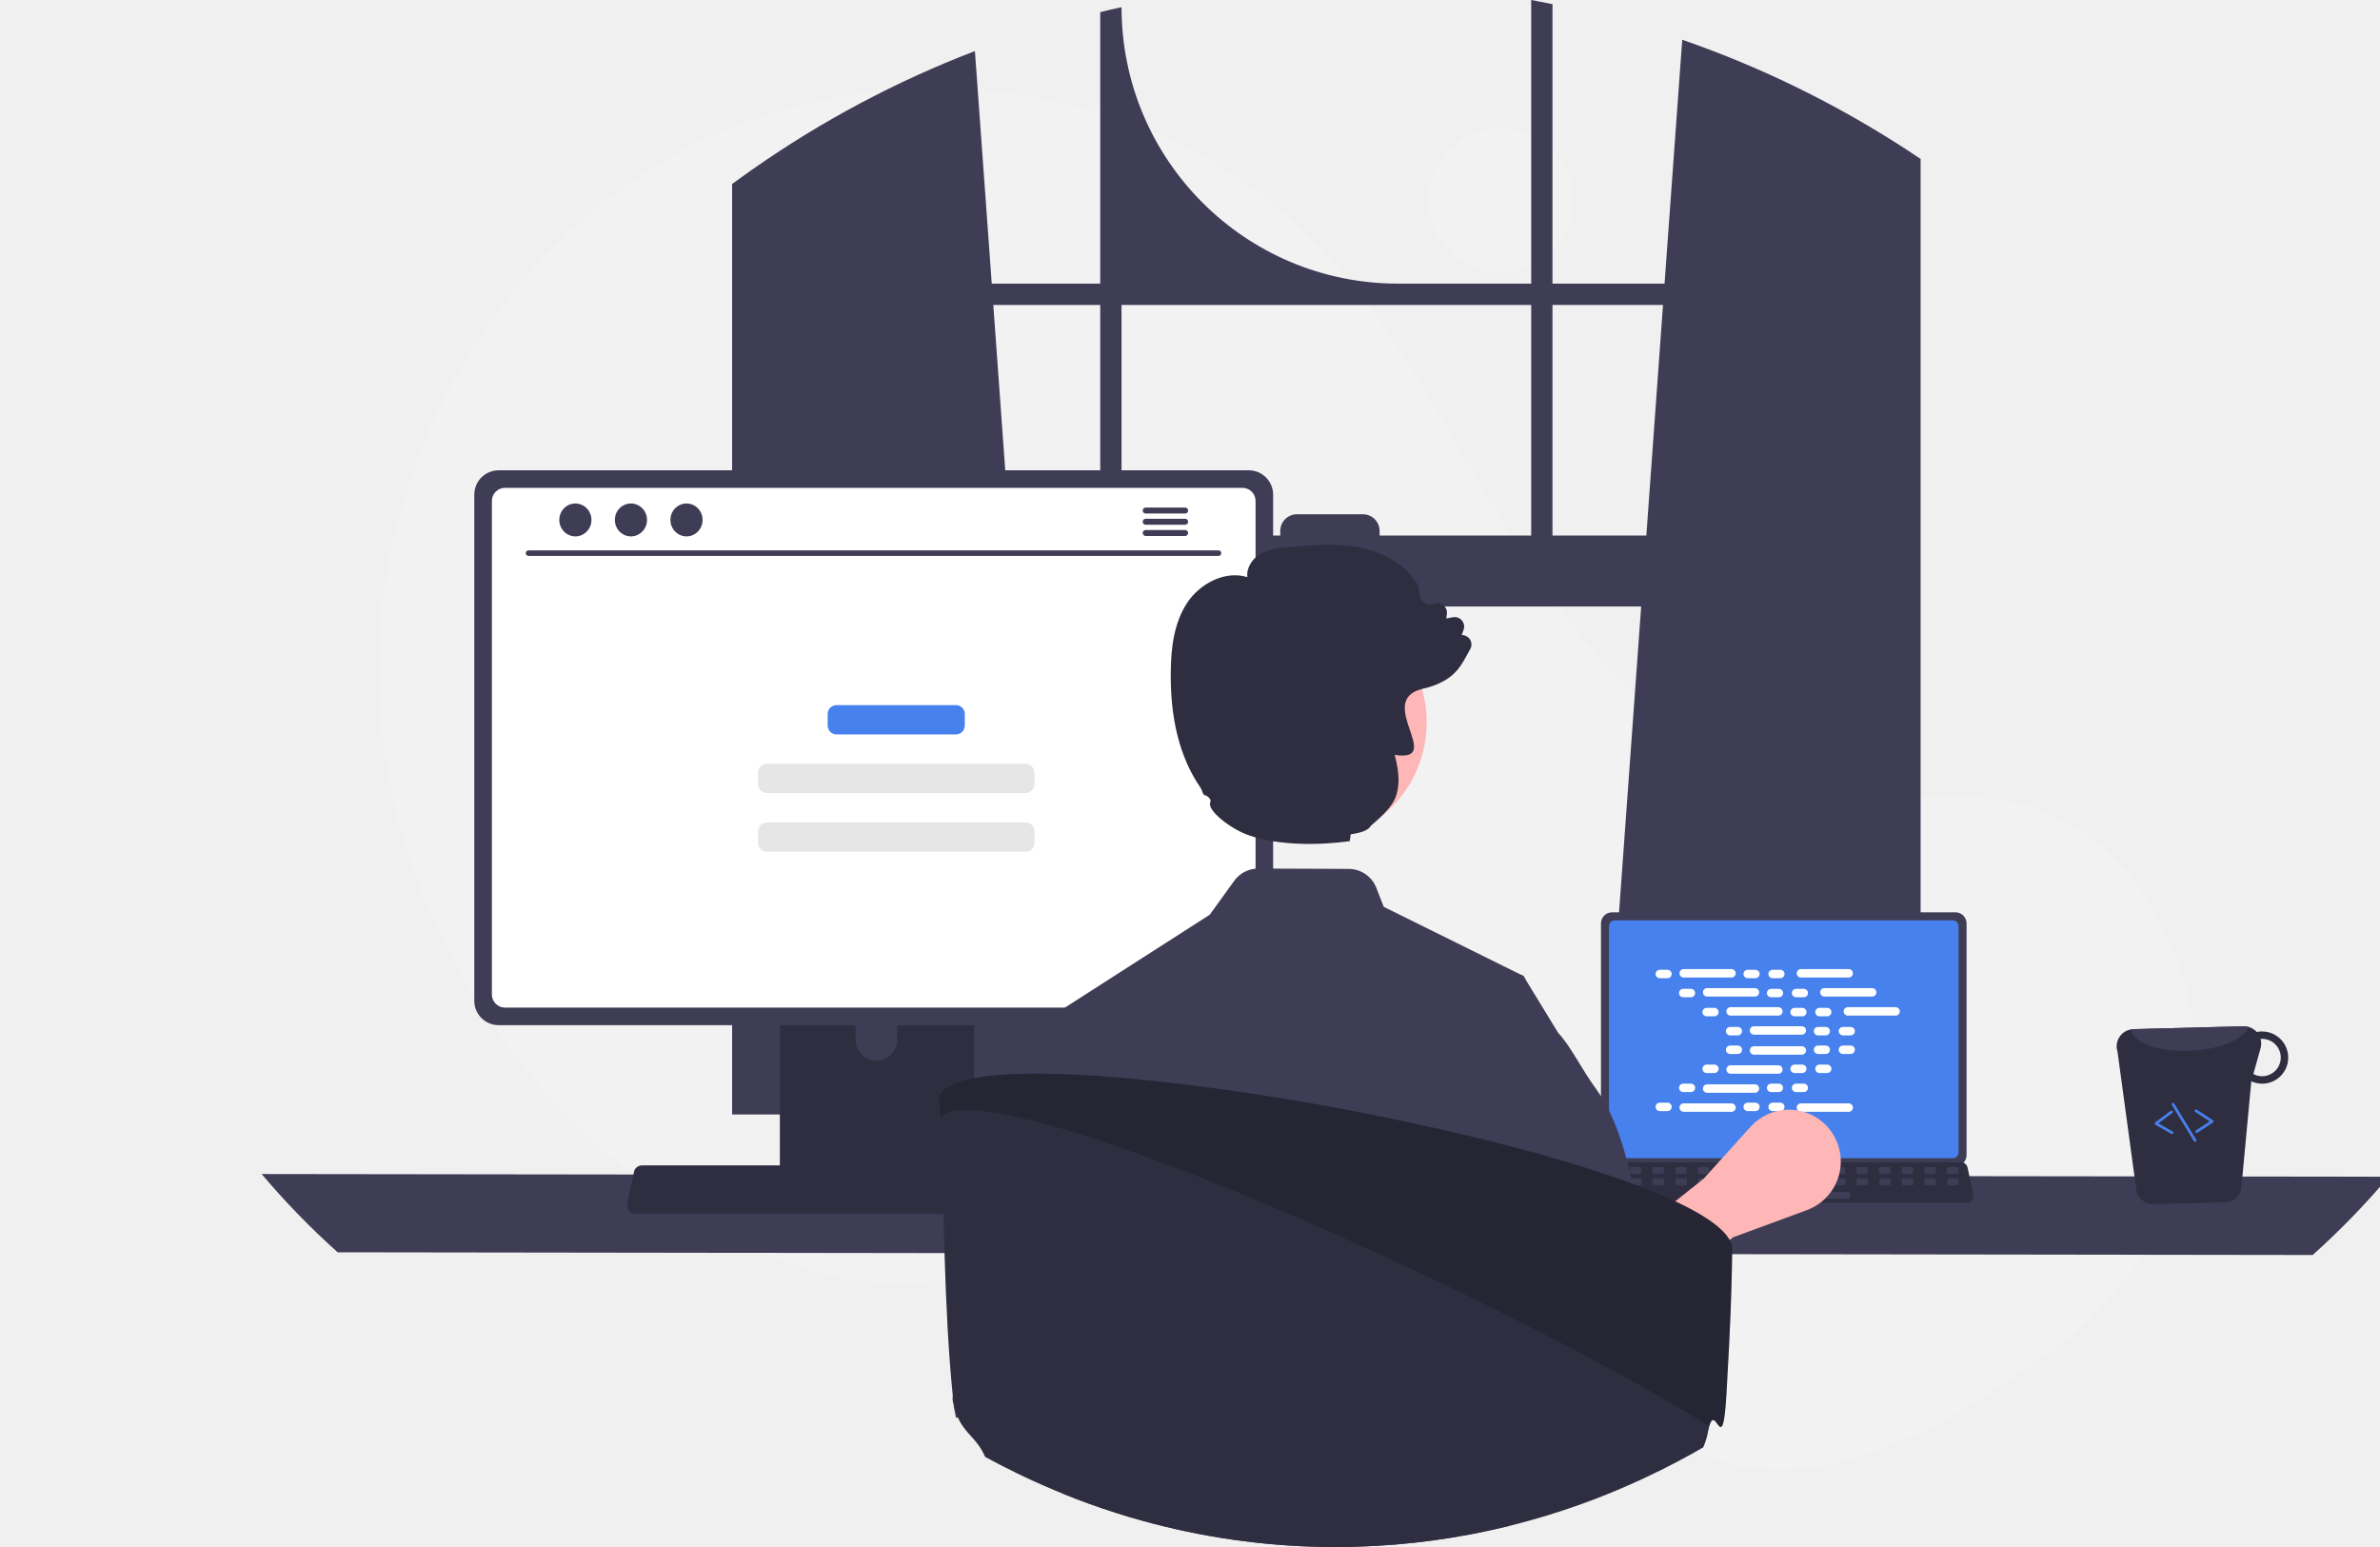
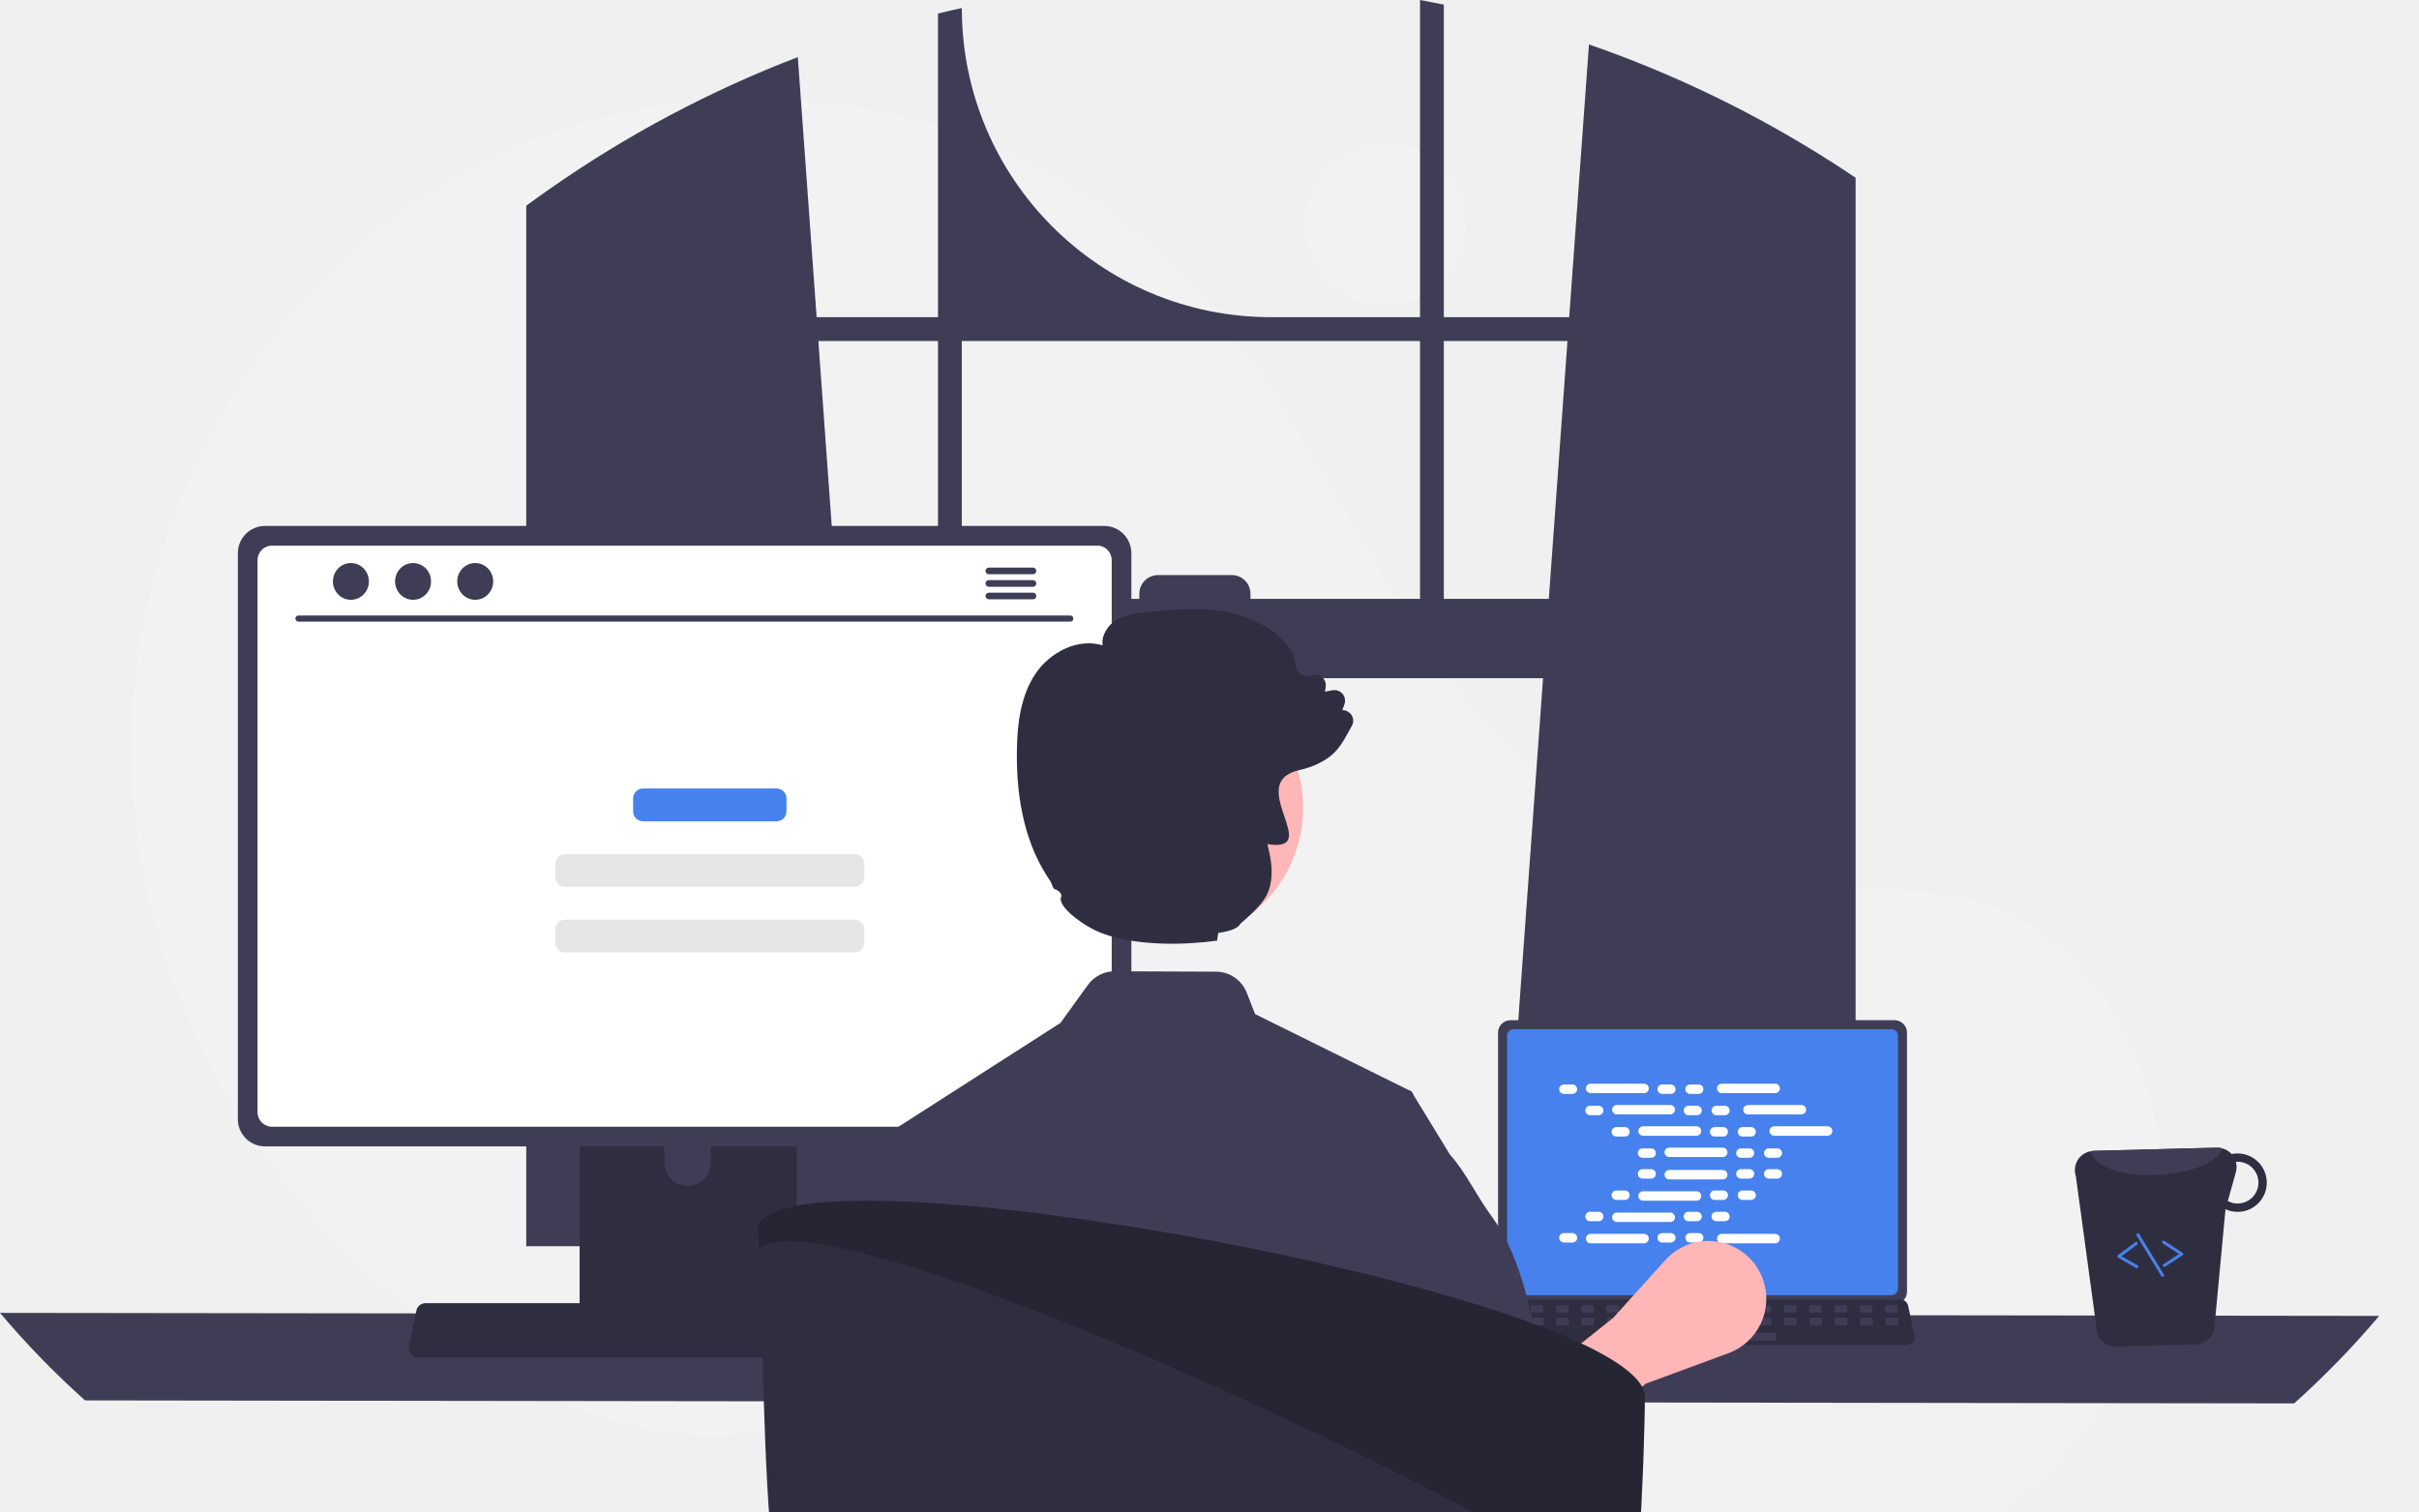
- <svg xmlns="http://www.w3.org/2000/svg" data-name="Layer 1" width="500" height="325" viewBox="-50 0 786.82 572.258">
+ <svg xmlns="http://www.w3.org/2000/svg" data-name="Layer 1" width="400" height="250" viewBox="0 0 800 500">
  <circle cx="458.321" cy="74.182" r="26.701" fill="#f2f2f2" />
  <path d="M872.038,661.023c39.688-30.229,58.644-81.025,46.776-129.482q-.442-1.806-.934-3.604c-7.867-28.763-27.332-56.101-55.7-65.291-23.82-7.717-49.82-1.783-74.669-4.851-48.781-6.024-86.601-45.494-113.211-86.819-26.611-41.325-47.062-87.583-82.422-121.724-58.285-56.275-153.362-68.391-225.627-31.76C293.987,254.121,247.955,335.391,249.918,416.386c1.963,80.995,50.046,158.432,119.875,199.517,25.652,15.093,55.321,25.785,84.848,22.044,25.62-3.246,48.899-17.013,74.399-21.1,40.091-6.426,79.927,11.701,114.603,32.824,34.676,21.123,68.17,46.16,107.574,55.952C789.478,715.131,836.881,687.801,872.038,661.023Z" transform="translate(-206.59 -163.8711)" fill="#f2f2f2" />
  <path d="M815.016,219.191c-.87-.58-1.75-1.13-2.62-1.69a380.24,380.24,0,0,0-80.31-38.93l-6.54,90.22h-41.46v-103.39c-2.61-.54-5.24-1.05-7.87-1.53v104.92H626.946A102.27,102.27,0,0,1,524.676,166.521v-0c-2.64.57-5.26,1.18-7.88,1.83v100.44h-40.13l-6.23-86.03a380.858,380.858,0,0,0-81.94,43.53c-.44.3-.88.61-1.31.91-2.21,1.55-4.39,3.13-6.56,4.73v344.19h118.27l-2.09-28.95-11.5-158.95h231.59l-11.5,158.95-2.09,28.95h116.96v-353.45Q817.656,220.901,815.016,219.191Zm-298.22,142.78h-33.39l-6.17-85.3h39.56Zm159.42,0h-56.08v-1.69a6.18,6.18,0,0,0-6.19-6.18h-24.38a6.178,6.178,0,0,0-6.18,6.18v1.69h-58.71v-85.3h151.54Zm7.87,0v-85.3h40.89l-6.17,85.3Z" transform="translate(-206.59 -163.8711)" fill="#3f3d56" />
  <path d="M206.59,598.162a289.003,289.003,0,0,0,28.12,28.95l730.58,1a289.003,289.003,0,0,0,28.12-28.95Z" transform="translate(-206.59 -163.8711)" fill="#3f3d56" />
  <path d="M702.02,505.462v85.704a4.122,4.122,0,0,0,4.119,4.119H833.143a4.122,4.122,0,0,0,4.119-4.119v-85.704a4.124,4.124,0,0,0-4.119-4.115H706.139A4.124,4.124,0,0,0,702.02,505.462Z" transform="translate(-206.59 -163.8711)" fill="#3f3d56" />
  <path d="M704.999,506.529V590.109a2.205,2.205,0,0,0,2.201,2.201H832.086a2.205,2.205,0,0,0,2.201-2.201V506.529a2.206,2.206,0,0,0-2.201-2.206H707.201A2.206,2.206,0,0,0,704.999,506.529Z" transform="translate(-206.59 -163.8711)" fill="#4781ed" />
  <path d="M699.364,607.881a2.47,2.47,0,0,0,1.943.93H837.299a2.502,2.502,0,0,0,2.446-3.016l-2.111-10.027a2.507,2.507,0,0,0-1.558-1.818,2.425,2.425,0,0,0-.888-.168H703.41a2.424,2.424,0,0,0-.888.168,2.507,2.507,0,0,0-1.558,1.818l-2.111,10.027A2.501,2.501,0,0,0,699.364,607.881Z" transform="translate(-206.59 -163.8711)" fill="#2f2e41" />
  <rect x="830.034" y="595.588" width="4.188" height="2.513" rx="0.488" transform="translate(1457.666 1029.819) rotate(-180)" fill="#3f3d56" />
  <rect x="821.657" y="595.588" width="4.188" height="2.513" rx="0.488" transform="translate(1440.912 1029.819) rotate(-180)" fill="#3f3d56" />
  <rect x="813.28" y="595.588" width="4.188" height="2.513" rx="0.488" transform="translate(1424.158 1029.819) rotate(-180)" fill="#3f3d56" />
  <rect x="804.903" y="595.588" width="4.188" height="2.513" rx="0.488" transform="translate(1407.404 1029.819) rotate(-180)" fill="#3f3d56" />
  <rect x="796.526" y="595.588" width="4.188" height="2.513" rx="0.488" transform="translate(1390.65 1029.819) rotate(-180)" fill="#3f3d56" />
  <rect x="788.149" y="595.588" width="4.188" height="2.513" rx="0.488" transform="translate(1373.896 1029.819) rotate(-180)" fill="#3f3d56" />
  <rect x="779.772" y="595.588" width="4.188" height="2.513" rx="0.488" transform="translate(1357.142 1029.819) rotate(-180)" fill="#3f3d56" />
  <rect x="771.395" y="595.588" width="4.188" height="2.513" rx="0.488" transform="translate(1340.388 1029.819) rotate(-180)" fill="#3f3d56" />
  <rect x="763.018" y="595.588" width="4.188" height="2.513" rx="0.488" transform="translate(1323.634 1029.819) rotate(-180)" fill="#3f3d56" />
  <rect x="754.641" y="595.588" width="4.188" height="2.513" rx="0.488" transform="translate(1306.88 1029.819) rotate(-180)" fill="#3f3d56" />
  <rect x="746.264" y="595.588" width="4.188" height="2.513" rx="0.488" transform="translate(1290.126 1029.819) rotate(-180)" fill="#3f3d56" />
  <rect x="737.887" y="595.588" width="4.188" height="2.513" rx="0.488" transform="translate(1273.372 1029.819) rotate(-180)" fill="#3f3d56" />
  <rect x="729.51" y="595.588" width="4.188" height="2.513" rx="0.488" transform="translate(1256.618 1029.819) rotate(-180)" fill="#3f3d56" />
  <rect x="721.133" y="595.588" width="4.188" height="2.513" rx="0.488" transform="translate(1239.865 1029.819) rotate(-180)" fill="#3f3d56" />
  <rect x="712.756" y="595.588" width="4.188" height="2.513" rx="0.488" transform="translate(1223.111 1029.819) rotate(-180)" fill="#3f3d56" />
  <rect x="704.379" y="595.588" width="4.188" height="2.513" rx="0.488" transform="translate(1206.357 1029.819) rotate(-180)" fill="#3f3d56" />
  <rect x="830.133" y="599.777" width="4.188" height="2.513" rx="0.488" transform="translate(1457.864 1038.196) rotate(-180)" fill="#3f3d56" />
  <rect x="821.756" y="599.777" width="4.188" height="2.513" rx="0.488" transform="translate(1441.11 1038.196) rotate(-180)" fill="#3f3d56" />
  <rect x="813.379" y="599.777" width="4.188" height="2.513" rx="0.488" transform="translate(1424.356 1038.196) rotate(-180)" fill="#3f3d56" />
  <rect x="805.002" y="599.777" width="4.188" height="2.513" rx="0.488" transform="translate(1407.602 1038.196) rotate(-180)" fill="#3f3d56" />
  <rect x="796.625" y="599.777" width="4.188" height="2.513" rx="0.488" transform="translate(1390.848 1038.196) rotate(-180)" fill="#3f3d56" />
  <rect x="788.248" y="599.777" width="4.188" height="2.513" rx="0.488" transform="translate(1374.094 1038.196) rotate(-180)" fill="#3f3d56" />
  <rect x="779.871" y="599.777" width="4.188" height="2.513" rx="0.488" transform="translate(1357.34 1038.196) rotate(-180)" fill="#3f3d56" />
  <rect x="771.494" y="599.777" width="4.188" height="2.513" rx="0.488" transform="translate(1340.586 1038.196) rotate(-180)" fill="#3f3d56" />
  <rect x="763.117" y="599.777" width="4.188" height="2.513" rx="0.488" transform="translate(1323.832 1038.196) rotate(-180)" fill="#3f3d56" />
  <rect x="754.74" y="599.777" width="4.188" height="2.513" rx="0.488" transform="translate(1307.078 1038.196) rotate(-180)" fill="#3f3d56" />
  <rect x="746.363" y="599.777" width="4.188" height="2.513" rx="0.488" transform="translate(1290.324 1038.196) rotate(-180)" fill="#3f3d56" />
  <rect x="737.986" y="599.777" width="4.188" height="2.513" rx="0.488" transform="translate(1273.57 1038.196) rotate(-180)" fill="#3f3d56" />
  <rect x="729.609" y="599.777" width="4.188" height="2.513" rx="0.488" transform="translate(1256.816 1038.196) rotate(-180)" fill="#3f3d56" />
  <rect x="721.232" y="599.777" width="4.188" height="2.513" rx="0.488" transform="translate(1240.062 1038.196) rotate(-180)" fill="#3f3d56" />
  <rect x="712.855" y="599.777" width="4.188" height="2.513" rx="0.488" transform="translate(1223.309 1038.196) rotate(-180)" fill="#3f3d56" />
  <rect x="704.478" y="599.777" width="4.188" height="2.513" rx="0.488" transform="translate(1206.555 1038.196) rotate(-180)" fill="#3f3d56" />
  <rect x="760.604" y="604.803" width="33.508" height="2.513" rx="0.488" transform="translate(1348.126 1048.248) rotate(-180)" fill="#3f3d56" />
  <rect x="515.631" y="358.737" width="5.966" height="3.122" rx="1.561" fill="#fff" />
  <rect x="548.154" y="358.737" width="5.966" height="3.122" rx="1.561" fill="#fff" />
  <rect x="557.369" y="358.737" width="5.966" height="3.122" rx="1.561" fill="#fff" />
  <rect x="524.477" y="358.477" width="20.796" height="3.122" rx="1.561" fill="#fff" />
  <rect x="567.841" y="358.477" width="20.796" height="3.122" rx="1.561" fill="#fff" />
  <rect x="524.304" y="365.784" width="5.966" height="3.122" rx="1.561" fill="#fff" />
  <rect x="556.827" y="365.784" width="5.966" height="3.122" rx="1.561" fill="#fff" />
  <rect x="566.042" y="365.784" width="5.966" height="3.122" rx="1.561" fill="#fff" />
  <rect x="533.15" y="365.523" width="20.796" height="3.122" rx="1.561" fill="#fff" />
  <rect x="576.514" y="365.523" width="20.796" height="3.122" rx="1.561" fill="#fff" />
  <rect x="532.977" y="372.83" width="5.966" height="3.122" rx="1.561" fill="#fff" />
  <rect x="565.5" y="372.83" width="5.966" height="3.122" rx="1.561" fill="#fff" />
  <rect x="574.715" y="372.83" width="5.966" height="3.122" rx="1.561" fill="#fff" />
  <rect x="541.823" y="372.57" width="20.796" height="3.122" rx="1.561" fill="#fff" />
  <rect x="585.187" y="372.57" width="20.796" height="3.122" rx="1.561" fill="#fff" />
  <rect x="541.649" y="379.877" width="5.966" height="3.122" rx="1.561" fill="#fff" />
  <rect x="574.172" y="379.877" width="5.966" height="3.122" rx="1.561" fill="#fff" />
  <rect x="583.387" y="379.877" width="5.966" height="3.122" rx="1.561" fill="#fff" />
  <rect x="550.496" y="379.617" width="20.796" height="3.122" rx="1.561" fill="#fff" />
  <rect x="548.154" y="407.898" width="5.966" height="3.122" rx="1.561" fill="#fff" />
  <rect x="557.369" y="407.898" width="5.966" height="3.122" rx="1.561" fill="#fff" />
  <rect x="567.841" y="408.158" width="20.796" height="3.122" rx="1.561" fill="#fff" />
  <rect x="515.631" y="407.898" width="5.966" height="3.122" rx="1.561" fill="#fff" />
  <rect x="524.477" y="408.158" width="20.796" height="3.122" rx="1.561" fill="#fff" />
  <rect x="524.304" y="400.851" width="5.966" height="3.122" rx="1.561" fill="#fff" />
  <rect x="556.827" y="400.851" width="5.966" height="3.122" rx="1.561" fill="#fff" />
  <rect x="566.042" y="400.851" width="5.966" height="3.122" rx="1.561" fill="#fff" />
  <rect x="533.15" y="401.111" width="20.796" height="3.122" rx="1.561" fill="#fff" />
  <rect x="532.977" y="393.804" width="5.966" height="3.122" rx="1.561" fill="#fff" />
  <rect x="565.5" y="393.804" width="5.966" height="3.122" rx="1.561" fill="#fff" />
  <rect x="574.715" y="393.804" width="5.966" height="3.122" rx="1.561" fill="#fff" />
  <rect x="541.823" y="394.064" width="20.796" height="3.122" rx="1.561" fill="#fff" />
  <rect x="541.649" y="386.758" width="5.966" height="3.122" rx="1.561" fill="#fff" />
  <rect x="574.172" y="386.758" width="5.966" height="3.122" rx="1.561" fill="#fff" />
  <rect x="583.387" y="386.758" width="5.966" height="3.122" rx="1.561" fill="#fff" />
  <rect x="550.496" y="387.018" width="20.796" height="3.122" rx="1.561" fill="#fff" />
  <path d="M711.507,654.353l-13.35-21.102,41.902-33.403,17.295-19.161a19.161,19.161,0,0,1,32.418,6.828h0a19.161,19.161,0,0,1-11.57,23.991l-27.349,10.075Z" transform="translate(-206.59 -163.8711)" fill="#ffb6b6" />
  <path d="M398.28,501.352v102.56h71.85v-102.56a3.448,3.448,0,0,0-2.43-3.3,3.175,3.175,0,0,0-1.03-.16H401.75A3.463,3.463,0,0,0,398.28,501.352Zm28.04,35.24a7.67,7.67,0,0,1,15.34,0v11.9a7.67,7.67,0,0,1-15.34,0Z" transform="translate(-206.59 -163.8711)" fill="#2f2e41" />
  <path d="M398.06,600.632v9.89a1.946,1.946,0,0,0,1.93,1.94h68.43a1.94,1.94,0,0,0,1.93-1.94v-9.89Z" transform="translate(-206.59 -163.8711)" fill="#3f3d56" />
  <path d="M285.25,346.832V534.092a9.007,9.007,0,0,0,9,9h277.5a9.007,9.007,0,0,0,9-9V346.832a9.011,9.011,0,0,0-9-8.99H294.25A9.012,9.012,0,0,0,285.25,346.832Z" transform="translate(-206.59 -163.8711)" fill="#3f3d56" />
  <path d="M291.76,349.162v182.62a4.818,4.818,0,0,0,4.81,4.81H569.44a4.818,4.818,0,0,0,4.81-4.81v-182.62a4.82,4.82,0,0,0-4.81-4.82H296.57A4.821,4.821,0,0,0,291.76,349.162Z" transform="translate(-206.59 -163.8711)" fill="#fff" />
  <path d="M342.4,611.792a2.948,2.948,0,0,0,2.32,1.11h162.34a2.987,2.987,0,0,0,2.92-3.6l-2.52-11.97a2.993,2.993,0,0,0-1.86-2.17,2.895,2.895,0,0,0-1.06-.2H347.23a2.894,2.894,0,0,0-1.06.2,2.992,2.992,0,0,0-1.86,2.17l-2.52,11.97A2.985,2.985,0,0,0,342.4,611.792Z" transform="translate(-206.59 -163.8711)" fill="#2f2e41" />
  <path d="M560.585,369.499H305.261a1.016,1.016,0,0,1,0-2.031H560.585a1.016,1.016,0,0,1,0,2.031Z" transform="translate(-206.59 -163.8711)" fill="#3f3d56" />
  <ellipse cx="116.051" cy="192.33" rx="5.95" ry="6.083" fill="#3f3d56" />
  <ellipse cx="136.607" cy="192.33" rx="5.95" ry="6.083" fill="#3f3d56" />
  <ellipse cx="157.163" cy="192.33" rx="5.95" ry="6.083" fill="#3f3d56" />
  <path d="M548.206,351.622h-14.6a1.105,1.105,0,0,0,0,2.21h14.6a1.105,1.105,0,0,0,0-2.21Z" transform="translate(-206.59 -163.8711)" fill="#3f3d56" />
  <path d="M548.206,355.772h-14.6a1.105,1.105,0,0,0,0,2.21h14.6a1.105,1.105,0,0,0,0-2.21Z" transform="translate(-206.59 -163.8711)" fill="#3f3d56" />
  <path d="M548.206,359.922h-14.6a1.105,1.105,0,0,0,0,2.21h14.6a1.105,1.105,0,0,0,0-2.21Z" transform="translate(-206.59 -163.8711)" fill="#3f3d56" />
  <path d="M900.186,604.972a6.416,6.416,0,0,0,6.183,4.331l26.492-.682a6.329,6.329,0,0,0,5.981-4.657l3.749-40.087a9.794,9.794,0,0,0,4.238.871,9.661,9.661,0,1,0-.485-19.317,8.184,8.184,0,0,0-1.736.181,6.548,6.548,0,0,0-4.874-2.103l-40.751,1.052a5.853,5.853,0,0,0-1.005.125,6.365,6.365,0,0,0-4.873,8.265Zm43.173-43.817,2.668-9.553a6.506,6.506,0,0,0,.02-3.375c.129-0.0.244-.062.373-.062a6.91,6.91,0,0,1,.324,13.817A6.505,6.505,0,0,1,943.359,561.156Z" transform="translate(-206.59 -163.8711)" fill="#2f2e41" />
  <path d="M897.978,544.686c.868,4.964,10.629,8.454,22.366,7.847,10.793-.497,19.617-4.287,21.234-8.778a6.025,6.025,0,0,0-1.844-.246l-40.751,1.052A5.853,5.853,0,0,0,897.978,544.686Z" transform="translate(-206.59 -163.8711)" fill="#3f3d56" />
  <path d="M922.494,582.944a.497.497,0,0,0,.151-.066l5.753-3.766a.499.499,0,0,0,0-.836l-5.98-3.917a.5.5,0,1,0-.548.836l5.341,3.498-5.114,3.348a.5.5,0,0,0,.396.903Z" transform="translate(-206.59 -163.8711)" fill="#4781ed" />
  <path d="M913.408,583.363a.5.5,0,0,0,.126-.918l-5.303-3.04,5.126-3.807a.5.5,0,1,0-.596-.802l-5.739,4.263a.5.5,0,0,0,.049.835l5.965,3.42A.5.5,0,0,0,913.408,583.363Z" transform="translate(-206.59 -163.8711)" fill="#4781ed" />
  <path d="M921.922,586.244a.482.482,0,0,0,.137-.058.5.5,0,0,0,.168-.687l-8.155-13.408a.5.5,0,0,0-.854.521l8.155,13.408A.5.5,0,0,0,921.922,586.244Z" transform="translate(-206.59 -163.8711)" fill="#4781ed" />
  <rect x="209.385" y="260.827" width="50.719" height="10.846" rx="3.264" fill="#4781ed" />
  <rect x="183.626" y="282.519" width="102.236" height="10.846" rx="3.264" fill="#e6e6e6" />
  <rect x="183.626" y="304.21" width="102.236" height="10.846" rx="3.264" fill="#e6e6e6" />
  <path d="M497.301,540.717l.217.684.011.023,6.525,19.838,7.506,22.861,14.123,42.961.137,6.673v.023l1.049,53.684-2.909,7.278,3.274,11.932s-1.506-18.037-9.582-7.679c-4.574,5.886-9.925,11.91-14.317,17.556q9.6,3.884,19.507,7.027c1.426.456,2.863.89,4.301,1.323q.462.137.924.274a266.863,266.863,0,0,0,67.351,10.826c1.186.034,2.35.057,3.479.08.399.011.787.023,1.175.023,1.278.011,2.544.023,3.822.023q3.867,0,7.7-.114a266.853,266.853,0,0,0,56.091-7.586c-.125-7.586-.468-16.45-.958-25.918-.228-4.643-5.35-9.674-5.658-14.533-.217-3.65,4.381-7.084,4.141-10.792-1.551-22.827-3.491-14.064-4.928-30.229q-.222-2.379-.411-4.552c-.924-10.381-1.563-16.872-1.563-16.872l6.137-38.683,9.639-60.734-.742-1.221-.833-.411-50.844-25.165-2.761-7.073a10.979,10.979,0,0,0-10.141-6.947l-33.493-.137a10.931,10.931,0,0,0-8.909,4.529l-9.069,12.56Z" transform="translate(-206.59 -163.8711)" fill="#3f3d56" />
  <path d="M533.407,617.525,525.82,633.758l-5.179,11.088-8.909,46.646-4.46,4.734L503.45,679.467l-39.998,8.881c-1.312-7.29-.351.247-1.161-7.75.228-.228.468-.456.707-.685.639-.593,1.175-1.152,1.164-1.688-.456-27.584.913-74.526,12.343-102.966a60.053,60.053,0,0,1,7.027-13.107c.228-.308.445-.616.662-.924,5.27-7.381,8.601-14.647,13.324-19.815v-.011a.53.53,0,0,0,.08-.08.157.157,0,0,0,.046-.034l32.443-17.203,1.392,39.105.992,28.109Z" transform="translate(-206.59 -163.8711)" fill="#3f3d56" />
  <path d="M650.391,622.135l9.476,20.275,3.307,7.061,8.907,46.642,4.446,4.723,3.83-16.755,1.8-.369,32.459-6.722,9.461,30.046a17.984,17.984,0,0,0-3.261-22.506c-.646-.585-1.184-1.154-1.169-1.692.538-32.443-1.446-91.684-19.367-116.066-5.692-7.738-9.107-15.445-14.076-20.829-.015-.015-.015-.031-.031-.031L674.081,526.114l-.738-1.215-.831-.415Z" transform="translate(-206.59 -163.8711)" fill="#3f3d56" />
  <circle id="a657ec4b-47ce-4d2a-9c58-81a811696ca9" data-name="Ellipse 5" cx="386.397" cy="267.201" r="44.558" fill="#ffb6b6" />
  <path d="M653.212,399.948a3.759,3.759,0,0,0-2.69-1.19l.67-1.86a3.528,3.528,0,0,0-3.96-4.7l-2.44.47.23-1.63a3.534,3.534,0,0,0-4.73-3.82,3.766,3.766,0,0,1-3.24-.23,3.846,3.846,0,0,1-1.92-2.61l-.85-4.1-.09-.22c-4.14-6.9-12.1-11.92-21.84-13.76-8.67-1.65-17.56-.81-26.13-.02-3.4.32-7.24.68-10.44,2.64-2.72,1.68-5.02,5.04-4.55,8.43-8.45-2.59-17.51,2.58-22,9.1-5.32,7.76-6.19,17.48-6.33,25.08-.38,17.98,3.33,32.69,11,43.73.56.8.7,2.47,1.81,3.03l-.23-.37c1.24.62,2.5,1.62,2.03,2.69-1.35,3.08,7.62,9.89,13.94,12.14,11.53,4.11,26.86,3.76,37.64,2.28l.38-2.55c3.89-.53,6.63-1.54,7.4-3.12,1.36-1.16,2.52-2.2,3.53-3.16l.01-.01c.02-.02.06-.05.08-.07,4.87-4.67,6-7.33,6.51-11.38.49-3.97-.38-8-1.27-11.63,18.74,2.9-7.38-19.96,10.08-24.38a5.434,5.434,0,0,1,.61-.15c.51-.12,1.02-.24,1.51-.38a26.448,26.448,0,0,0,6.72-2.87c4.88-2.97,6.49-6.91,9.01-11.35A3.427,3.427,0,0,0,653.212,399.948Z" transform="translate(-206.59 -163.8711)" fill="#2f2e41" />
  <path d="M750.582,625.308c-.01,1.75-.03,4.2-.11,7.23q-.015.63-.03,1.29c-.13,5.57-.26,10.24-.47,15.43-.01.36-.02.71-.04,1.07-.28,7.24-.72,15.67-1.48,29.02-1.41,24.66-3.87,3.39-6.34,12.04-.12.43-.25.94-.37,1.54a27.916,27.916,0,0,1-1.88,6.33c-1.31.78-2.66,1.53-3.99,2.28-3.79,2.11-7.64,4.14-11.52,6.07-2.18,1.08-4.37,2.14-6.57,3.16-.35.16-.69.32-1.03.47a270.887,270.887,0,0,1-34.75,13.26c-2.32.7-4.63,1.38-6.97,2.01-2.44.68-4.88,1.32-7.35,1.92a266.893,266.893,0,0,1-56.09,7.59c-2.55.08-5.12.11-7.7.11-1.28,0-2.54-.01-3.82-.02-.39,0-.78-.01-1.17-.02-1.13-.03-2.3-.05-3.48-.08a266.663,266.663,0,0,1-67.35-10.83l-.93-.27c-1.44-.44-2.87-.87-4.3-1.33q-9.9-3.135-19.51-7.02-7.335-2.955-14.5-6.34a.339.339,0,0,1-.12-.06c-1-.46-2.01-.94-3.01-1.43-.13-.07-.27-.14-.41-.21q-5.595-2.73-11.07-5.72c-3.07-7.05-7.39-8.4-10.07-14.6a25.874,25.874,0,0,1-1.68-5.74c0-.02-.01-.04-.01-.07.28,3.72-1.19-6.6-.01-.04-.01-.12-.02-.25-.03-.4-.03-.36-.07-.8-.13-1.35-3.43-33.49-3.21-71.79-4.7-103.35q-.15-3.06-.31-5.86c-.03-.62-.07-1.23-.11-1.83.07-.18.15-.37.24-.55a1.002,1.002,0,0,1,.07-.15,1.623,1.623,0,0,1,.1-.18c.02-.03.05-.07.07-.1a.917.917,0,0,1,.05-.1c.09-.14.19-.29.3-.43.05-.06.09-.11.14-.16a.808.808,0,0,1,.12-.14.637.637,0,0,1,.11-.13c.04-.04.08-.09.13-.14a.302.302,0,0,1,.08-.08,2.033,2.033,0,0,1,.26-.25,9.624,9.624,0,0,1,1.14-.9c.14-.09.29-.18.43-.28a19.135,19.135,0,0,1,3.17-1.52c.38-.14.76-.27,1.17-.41.15-.04.29-.09.44-.14.22-.07.44-.14.67-.19,1.14-.34,2.37-.63,3.7-.9.16-.03.33-.06.5-.1.24-.05.49-.09.74-.13.34-.06.69-.12,1.04-.18,2.97-.47,6.34-.82,10.06-1.05q.525-.03,1.05-.06c.41-.02.82-.04,1.24-.06.35-.02.71-.03,1.07-.04.35-.02.71-.03,1.08-.04,1.01-.03,2.05-.06,3.11-.08,3.02-.06,6.2-.04,9.54.03,1.55.04,3.13.08,4.75.15.11,0,.21.01.31.01,1.41.05,2.83.11,4.29.19,1.02.05,2.05.1,3.08.16.97.06,1.95.12,2.94.19.77.04,1.54.1,2.32.15.66.05,1.32.1,1.98.14l.9.06c.49.04.98.07,1.48.12,1.1.09,2.2.18,3.32.27,1.11.1,2.24.2,3.37.3s2.27.21,3.41.32c.12.01.23.02.34.03,1.04.11,2.08.21,3.13.32.24.02.49.04.73.07,1.001.101,2.022.218,3.032.326.31.033.618.066.929.1.791.086,1.572.161,2.368.254,1.05.12,2.12.23,3.16.37.81.09,1.62.18,2.43.28,1.27.15,2.56.31,3.85.48.49.06.98.12,1.47.19,3.68.46,7.4.97,11.18,1.5,5.73.81,11.55,1.69,17.41,2.64q8.805,1.425,17.71,3.01c1.5.27,3,.54,4.51.82q1.02.195,2.04.39c1.16.21,2.32.43,3.48.65,1.16.22,2.32.44,3.48.67,1.38.27,2.77.54,4.15.81,9.09,1.8,18.13,3.72,26.95,5.73,1.45.33,2.9.67,4.34,1q4.32,1.005,8.56,2.04c.78.18,1.55.37,2.32.56,1.92.48,3.84.96,5.73,1.45l.33.09c1.39.34,2.75.69,4.11,1.05q4.815,1.26,9.47,2.55,3.09.855,6.11,1.73c3.01.87,5.96,1.75,8.83,2.64.71.22,1.42.44,2.12.65,2.1.65,4.17,1.31,6.18,1.97,1.6.52,3.16,1.05,4.7,1.58q2.31.795,4.53,1.59c.95.34,1.89.7,2.83,1.04,1.35.5,2.68,1,3.98,1.5.4.15.79.31,1.18.46.25.11.49.2.73.3.47.19.95.37,1.41.56.47.18.93.37,1.39.57.45.18.91.37,1.35.56.45.18.89.37,1.33.57.37.15.73.31,1.08.47.71.31,1.42.62,2.11.94.34.16.68.31,1.02.47l.78.36c.11.06.22.11.33.16.25.12.51.25.76.37.58.27,1.15.56,1.71.83.75.38,1.48.76,2.18,1.13.71.38,1.4.76,2.06,1.13.11.06.21.12.32.18.15.08.3.17.45.25.51.29,1,.59,1.49.88.96.59,1.87,1.17,2.72,1.75.19.13.37.26.56.38.63.45,1.23.89,1.79,1.34,0,.01,0,.01.01.01.19.14.37.29.55.43.15.14.31.26.46.4.52.45,1,.88,1.44,1.32a5.667,5.667,0,0,1,.42.43,1.208,1.208,0,0,1,.16.16c.2.2.38.4.55.6a.553.553,0,0,1,.07.09c.24.28.46.56.67.84.1.14.21.28.3.42.12.17.24.35.34.52.09.14.17.29.25.43a7.257,7.257,0,0,1,.54,1.13,5.241,5.241,0,0,1,.27.82A5.844,5.844,0,0,1,750.582,625.308Z" transform="translate(-206.59 -163.8711)" fill="#2f2e41" />
  <path d="M750.582,625.308c-.01,1.75-.03,4.2-.11,7.23-.01.42-.03.85-.04,1.29-.1,4.25-.25,9.5-.46,15.43-.01.36-.02.71-.04,1.07-.28,7.24-.72,15.67-1.48,29.02-1.41,24.66-3.87,3.39-6.34,12.04-6.86-4.22-14.38-8.64-22.42-13.18q-2.175-1.23-4.39-2.47c-16.08-8.97-34.04-18.37-52.79-27.68-.74-.37-1.49-.74-2.23-1.1-42.95-21.23-89.83-41.88-127.81-55.66-7.33-2.66-14.33-5.06-20.91-7.17-13.86-4.43-25.84-7.53-35.06-8.87-9.6-1.4-16.23-.9-18.91,1.99q-.15-3.06-.31-5.86-.06-.93-.12-1.83c.062-.165.142-.322.22-.48.011-.023.019-.047.03-.07a1.002,1.002,0,0,1,.07-.15,1.623,1.623,0,0,1,.1-.18,1.06,1.06,0,0,1,.12-.2c.09-.14.19-.29.3-.43a3.483,3.483,0,0,1,.26-.3.637.637,0,0,1,.11-.13c.04-.04.08-.09.13-.14a.302.302,0,0,1,.08-.08,2.033,2.033,0,0,1,.26-.25,9.624,9.624,0,0,1,1.14-.9c.14-.09.29-.18.43-.28a19.135,19.135,0,0,1,3.17-1.52c.38-.14.76-.27,1.17-.41.15-.04.29-.09.44-.14.22-.07.44-.14.67-.19,1.14-.34,2.37-.63,3.7-.9.4-.08.82-.16,1.24-.23.34-.06.69-.12,1.04-.18,2.97-.47,6.34-.82,10.06-1.05q.525-.03,1.05-.06c.41-.02.82-.04,1.24-.06.35-.02.71-.03,1.07-.04.35-.02.71-.03,1.08-.04,1.01-.03,2.05-.06,3.11-.08,3.02-.05,6.2-.03,9.54.04,1.55.03,3.13.08,4.75.15.1,0,.21.01.31.01,1.41.04,2.84.11,4.29.18,1.02.05,2.05.1,3.08.16.97.06,1.95.12,2.94.19.77.04,1.54.1,2.32.15.66.05,1.32.1,1.98.14.79.06,1.58.12,2.38.18,1.1.09,2.2.18,3.32.27,1.11.1,2.24.2,3.37.3s2.27.21,3.41.32c.12.01.23.02.34.03,1.04.11,2.08.21,3.13.32q8.73.885,17.97,2.07,5.52.705,11.18,1.51c5.73.81,11.55,1.69,17.41,2.63q8.805,1.425,17.71,3.01c1.5.27,3,.54,4.51.82q2.76.51,5.52,1.04c1.16.22,2.32.44,3.48.67,1.38.27,2.77.54,4.15.81,9.09,1.8,18.13,3.72,26.95,5.73,1.45.33,2.9.67,4.34,1q4.32,1.005,8.56,2.04c.78.19,1.55.38,2.32.57q2.895.72,5.73,1.44v.01c.11.02.22.05.33.08,1.38.35,2.75.7,4.11,1.06q4.815,1.26,9.47,2.54c2.06.58,4.1,1.15,6.11,1.73,3.01.88,5.96,1.76,8.83,2.64.71.22,1.42.44,2.12.65q3.15.99,6.18,1.97c1.6.52,3.16,1.05,4.7,1.58q2.31.795,4.53,1.59c.96.34,1.9.69,2.83,1.03,1.36.5,2.68,1,3.98,1.51.4.15.79.31,1.18.46.73.28,1.44.57,2.14.86.47.18.93.37,1.39.57.45.18.91.37,1.35.56.45.18.89.37,1.33.57.37.15.73.31,1.08.47.71.31,1.42.62,2.11.94.34.16.68.31,1.02.47l.78.36c.11.06.22.11.33.16.85.4,1.67.8,2.47,1.2.75.38,1.48.76,2.18,1.13.83.44,1.62.87,2.38,1.31.15.08.3.17.45.25.51.29,1,.59,1.49.88.96.59,1.87,1.17,2.72,1.75.84.58,1.62,1.15,2.35,1.72,0,.01,0,.01.01.01.35.28.69.56,1.01.83.52.45,1,.88,1.44,1.32a5.667,5.667,0,0,1,.42.43,1.208,1.208,0,0,1,.16.16c.21.23.42.46.62.69.24.28.46.56.67.84.1.14.21.28.3.42.12.17.24.35.34.52.09.14.17.29.25.43a7.257,7.257,0,0,1,.54,1.13,6.053,6.053,0,0,1,.27.82A5.844,5.844,0,0,1,750.582,625.308Z" transform="translate(-206.59 -163.8711)" opacity="0.2" />
</svg>
